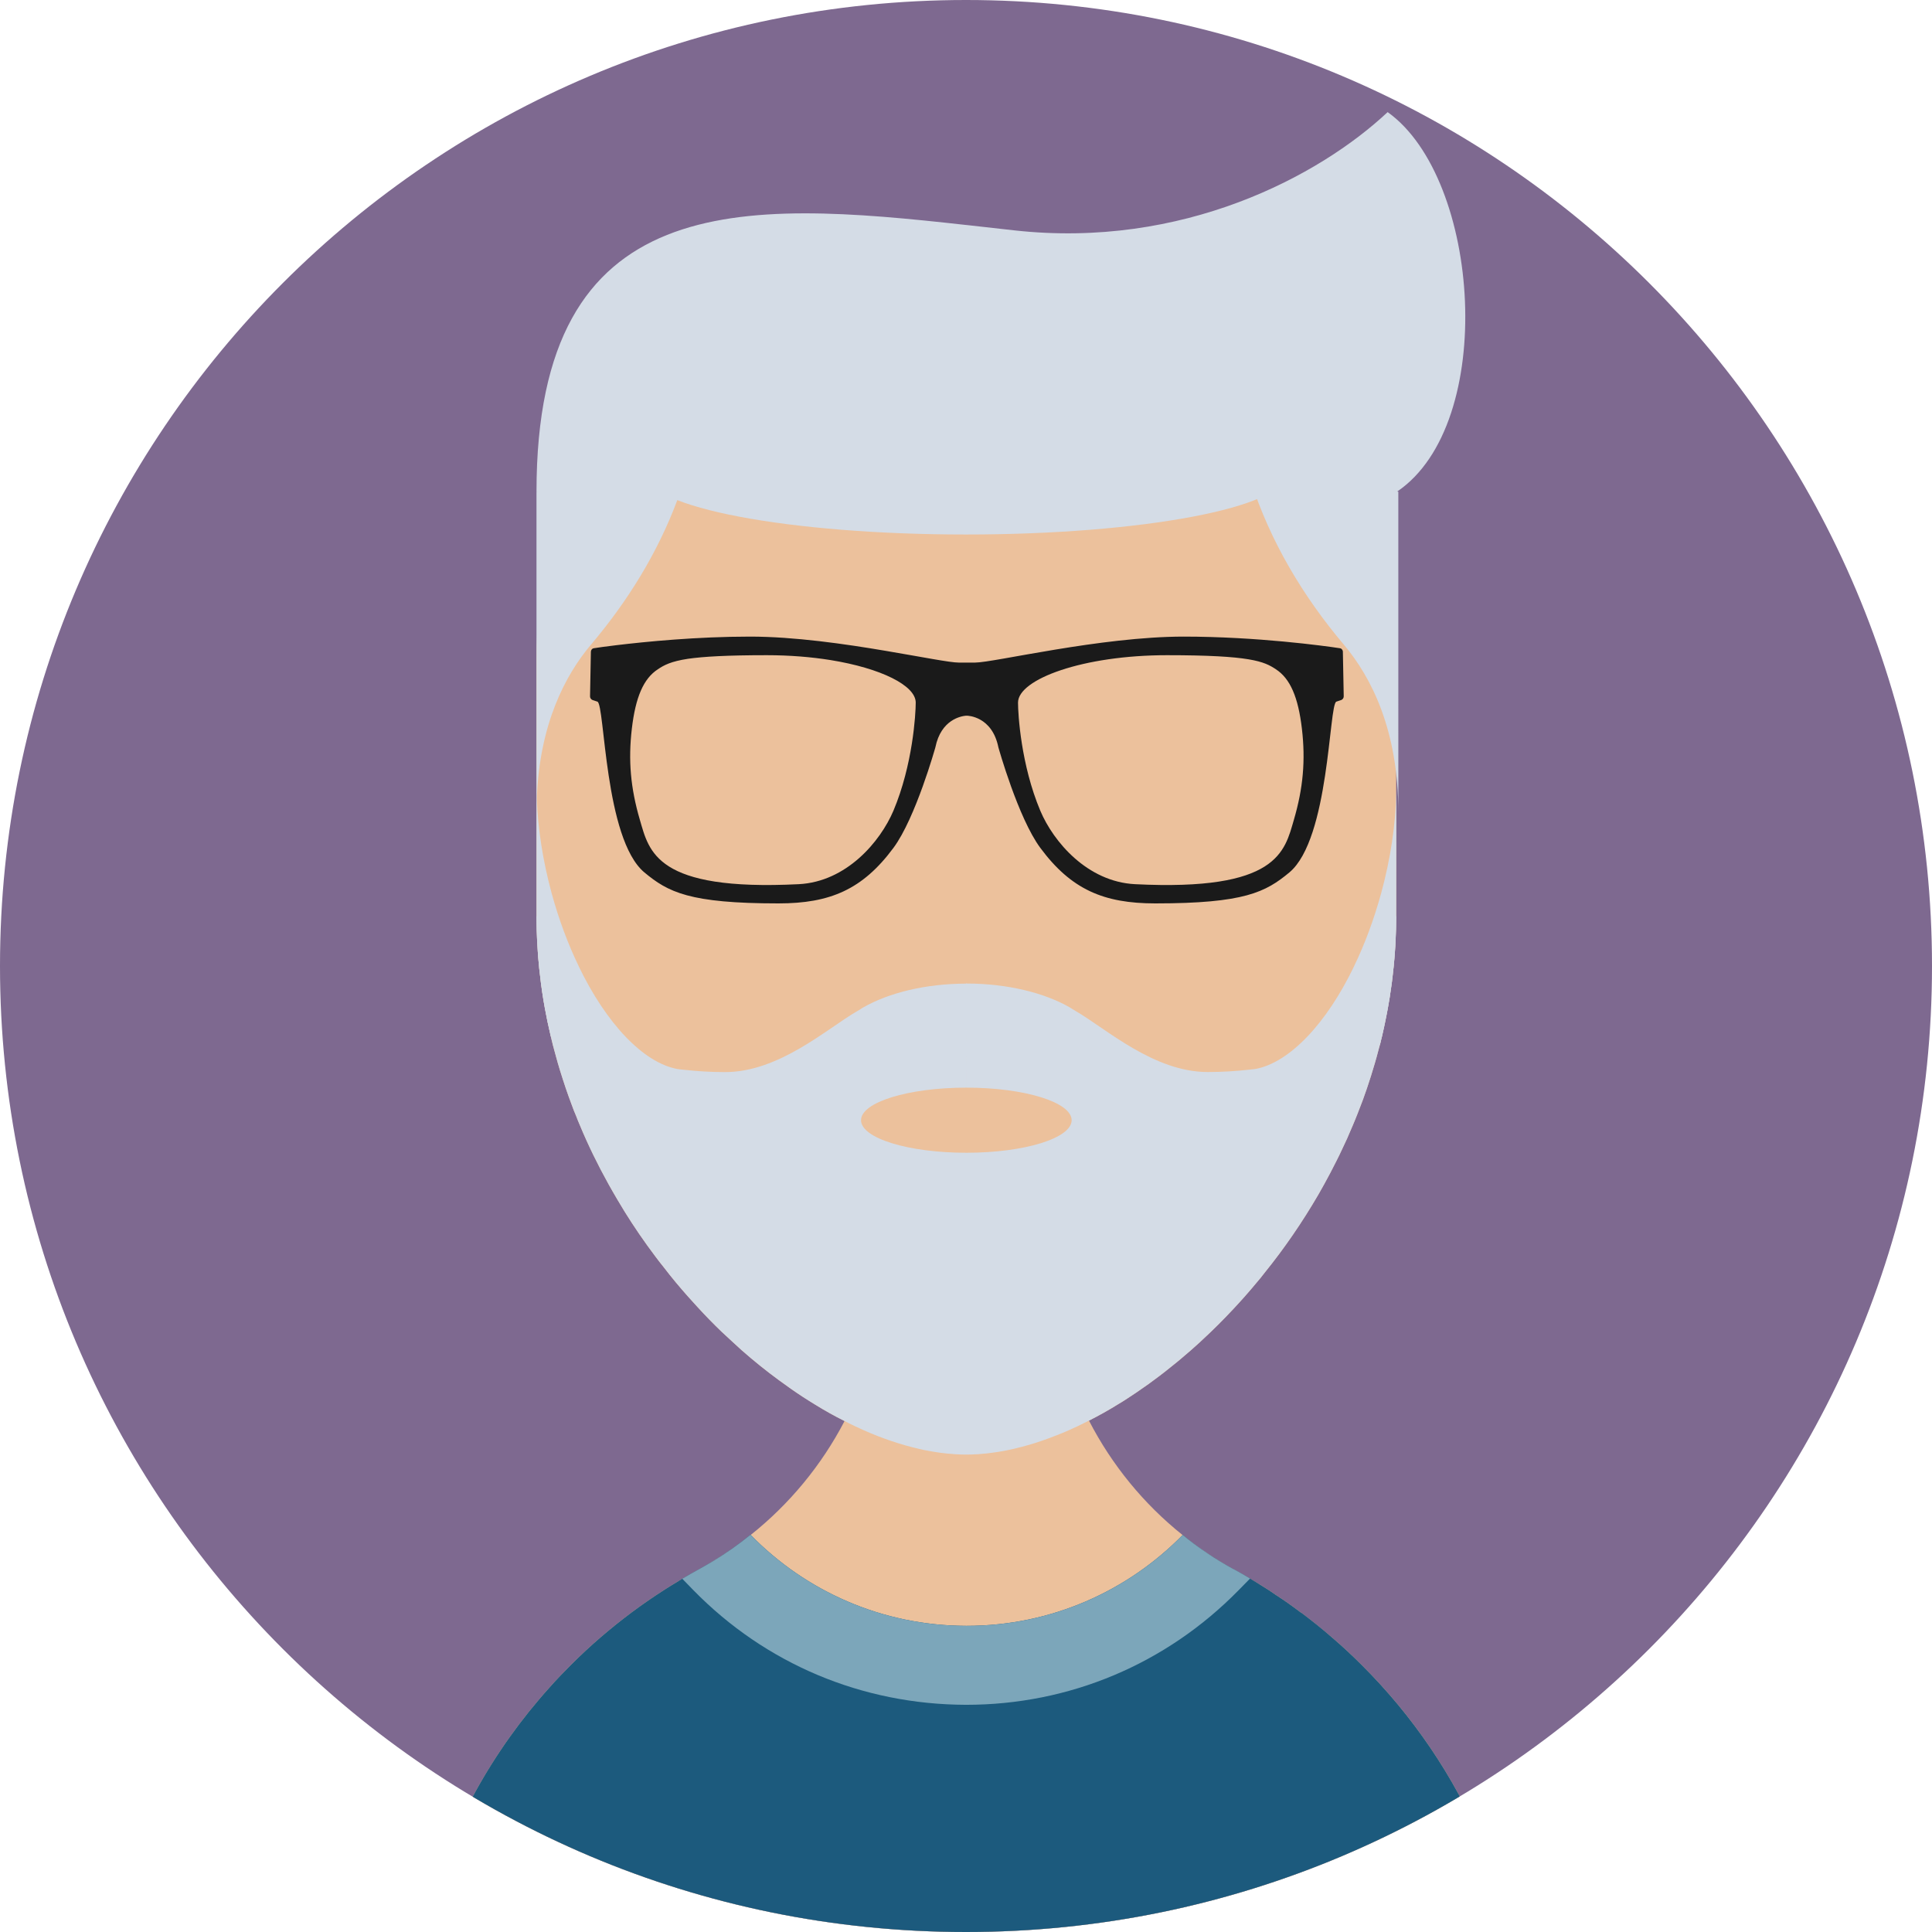
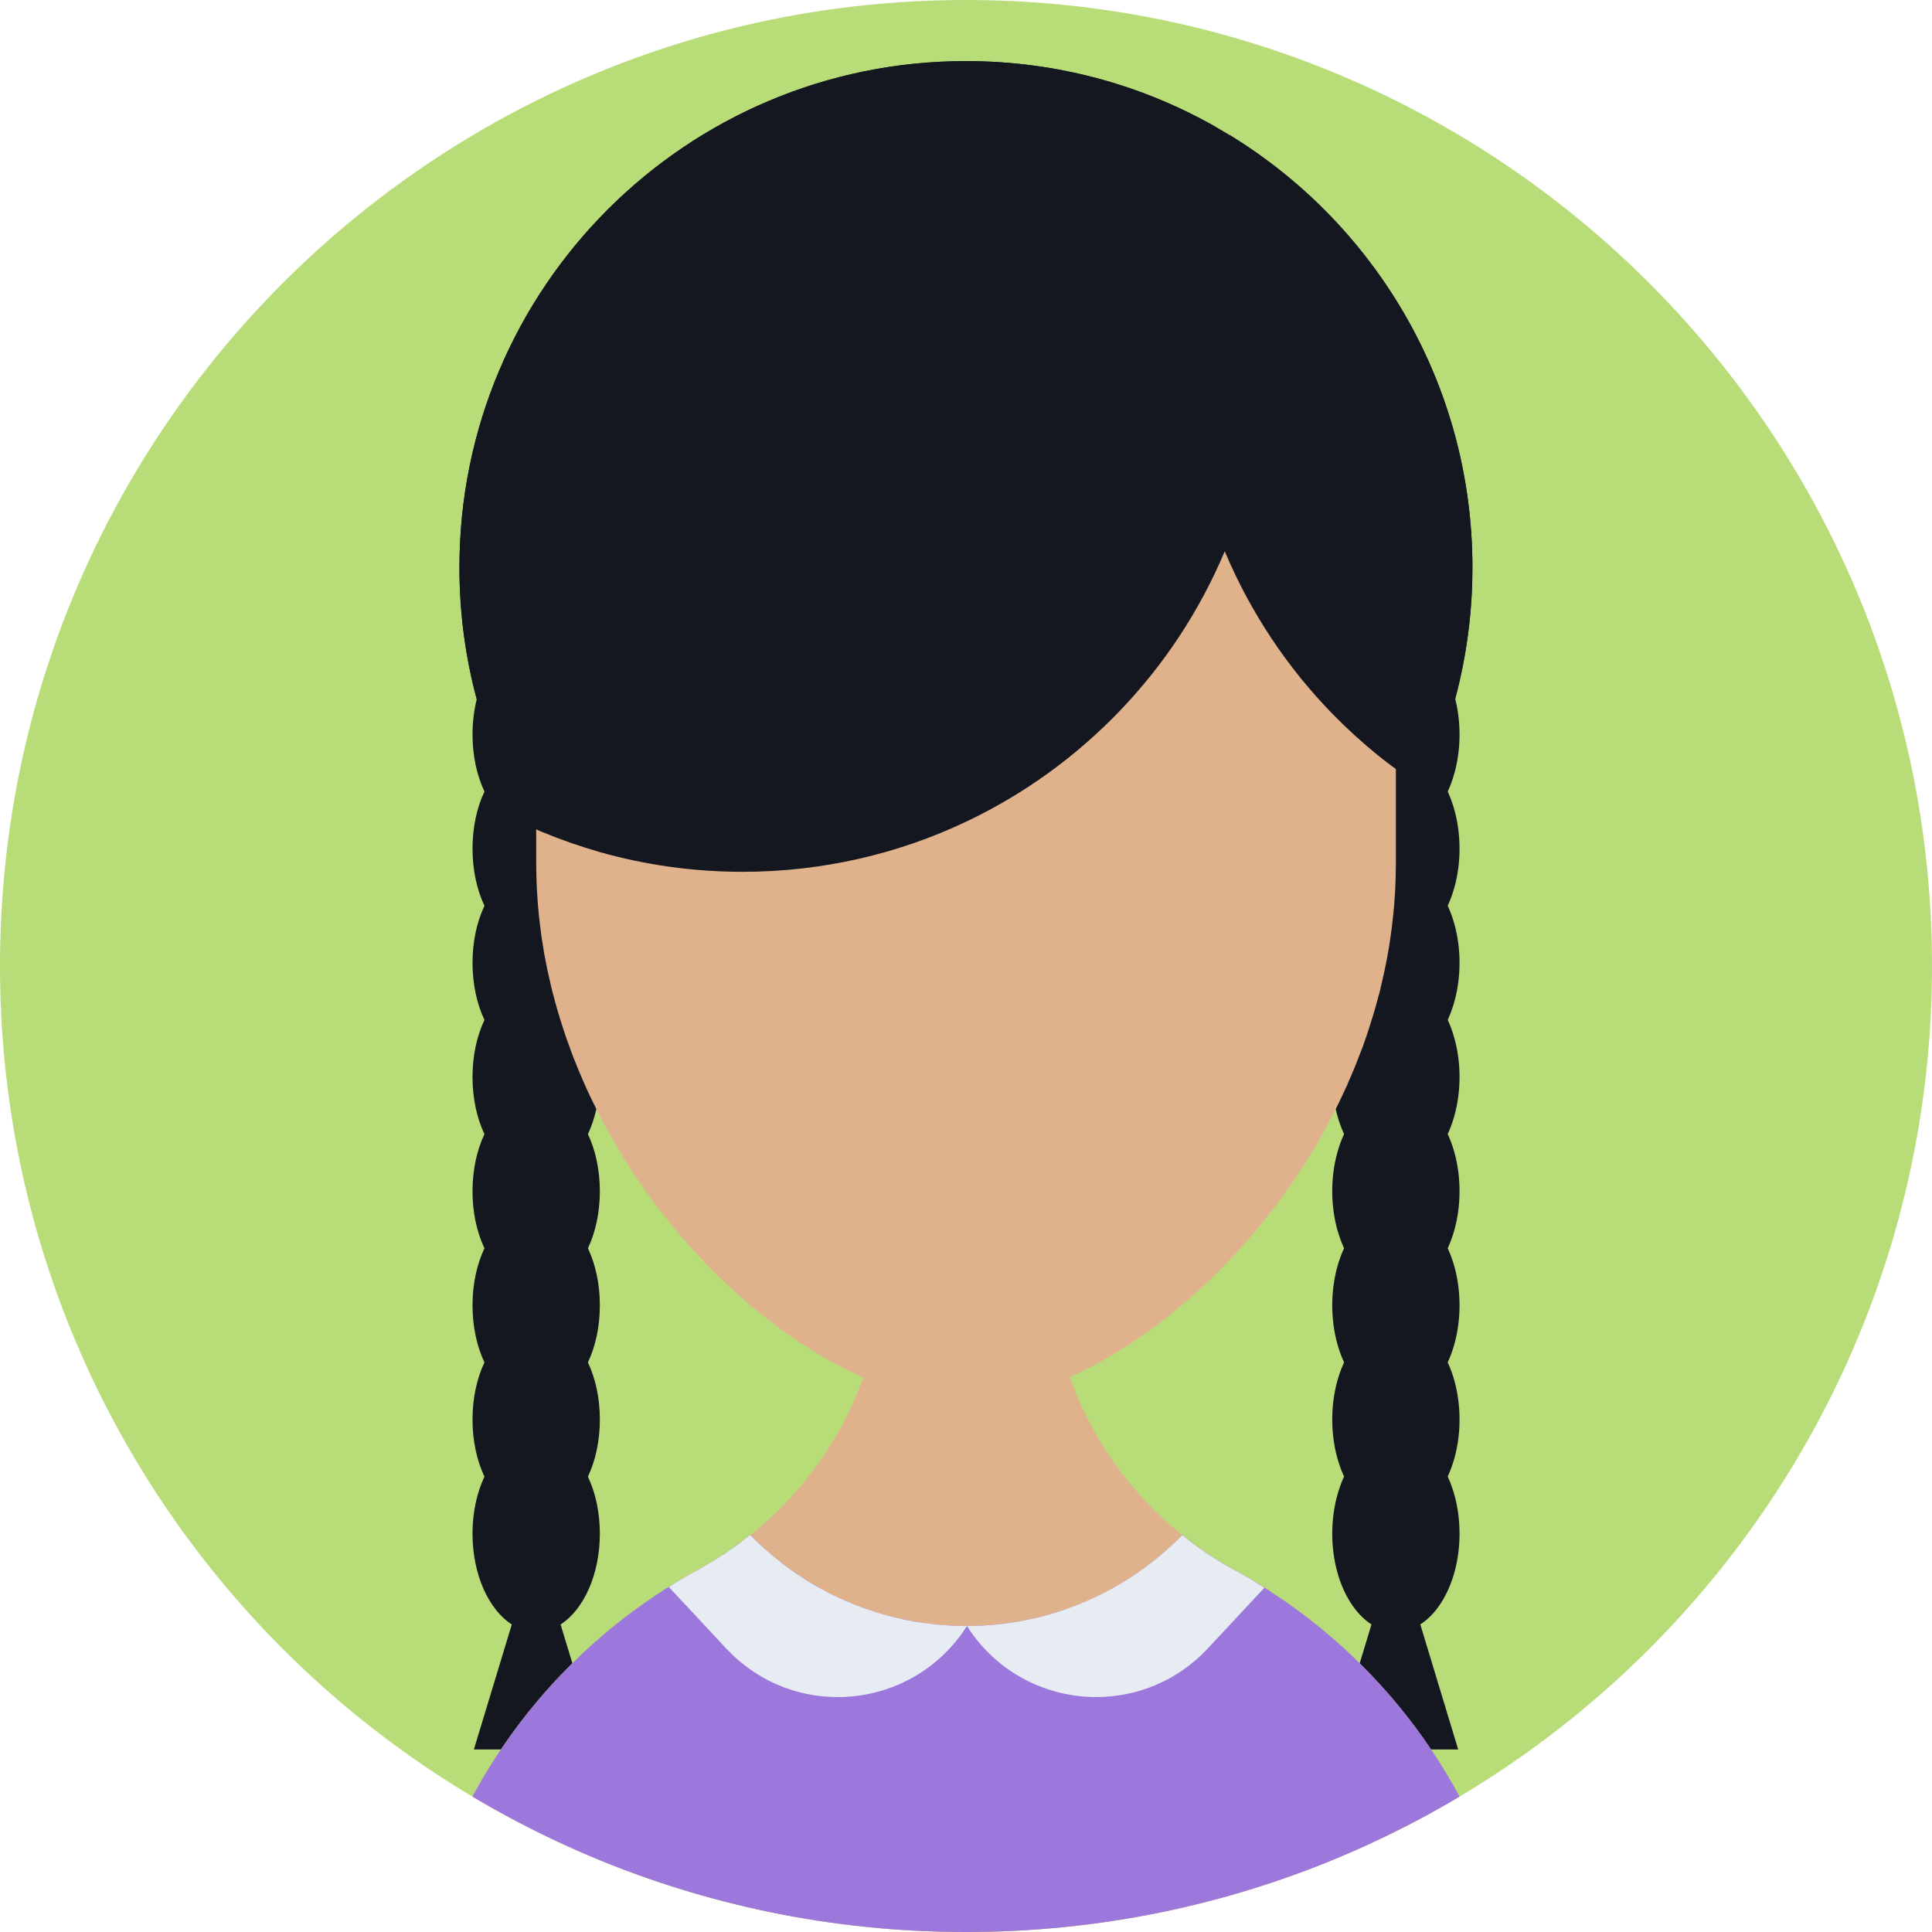
<svg xmlns="http://www.w3.org/2000/svg" xmlns:xlink="http://www.w3.org/1999/xlink" version="1.1" id="Capa_1" x="0px" y="0px" viewBox="0 0 188.148 188.148" style="enable-background:new 0 0 188.148 188.148;" xml:space="preserve">
  <g>
    <g>
      <defs>
        <circle id="SVGID_1_" cx="94.074" cy="94.074" r="94.074" />
      </defs>
-       <use xlink:href="#SVGID_1_" style="overflow:visible;fill:#7E6990;" />
+       <use xlink:href="#SVGID_1_" style="overflow:visible;fill:#B7DC78;" />
      <clipPath id="SVGID_2_">
        <use xlink:href="#SVGID_1_" style="overflow:visible;" />
      </clipPath>
      <g style="clip-path:url(#SVGID_2_);">
-         <path style="fill:#ECC19C;" d="M148.645,200.743v0.01H39.57v-0.01c0-6.159,1.018-12.091,2.91-17.612     c0.339-0.997,0.709-1.984,1.11-2.961v-0.01c0.391-0.977,0.822-1.933,1.275-2.878c1.799-3.794,4.041-7.341,6.642-10.59     c0.658-0.813,1.327-1.604,2.015-2.365c0.339-0.391,0.699-0.771,1.059-1.152c0.36-0.37,0.72-0.74,1.09-1.11     c1.84-1.841,3.814-3.527,5.891-5.079c1.039-0.771,2.087-1.491,3.177-2.19c0.391-0.247,0.781-0.494,1.182-0.73     c0.175-0.103,0.36-0.206,0.535-0.309c0.535-0.319,1.069-0.627,1.614-0.925c0.021-0.021,0.041-0.021,0.041-0.021     c0.442-0.237,0.874-0.494,1.306-0.761c1.285-0.771,2.519-1.625,3.691-2.57c3.773-3.002,6.899-6.786,9.14-11.094     c0.71-1.367,1.337-2.786,1.861-4.246c1.306-3.64,2.016-7.557,2.016-11.649l7.947,0.041h0.021l8.153,0.042     c0,4.04,0.689,7.917,1.963,11.515c0.514,1.471,1.131,2.889,1.84,4.257c2.231,4.328,5.347,8.132,9.12,11.145     c0.74,0.606,1.491,1.162,2.283,1.686c0.082,0.062,0.154,0.113,0.236,0.165c0.37,0.247,0.74,0.494,1.131,0.72     c0.422,0.257,0.854,0.514,1.285,0.75c0.072,0.021,0.134,0.051,0.185,0.092c0.483,0.268,0.967,0.545,1.439,0.833     c0.412,0.236,0.823,0.483,1.234,0.74c0.421,0.257,0.843,0.524,1.254,0.822c0.853,0.545,1.686,1.142,2.498,1.758     c0,0.01,0.01,0.01,0.01,0.01h0.011c1.038,0.771,2.046,1.594,3.033,2.436c0.987,0.843,1.933,1.728,2.848,2.643     C142.527,172.017,148.645,185.65,148.645,200.743z" />
-         <path style="fill:#1C5A7D;" d="M148.645,200.743H39.57c0-6.159,1.018-12.091,2.91-17.612c0.339-0.997,0.709-1.984,1.11-2.961     v-0.01c0.391-0.977,0.822-1.933,1.275-2.878c1.799-3.794,4.041-7.341,6.642-10.59c0.658-0.813,1.327-1.604,2.015-2.365     c0.339-0.391,0.699-0.771,1.059-1.152c0.36-0.37,0.72-0.74,1.09-1.11c1.84-1.841,3.814-3.527,5.891-5.079     c1.039-0.771,2.087-1.491,3.177-2.19c0.391-0.247,0.781-0.494,1.182-0.73c0.175-0.113,0.35-0.216,0.524-0.319     c0.535-0.319,1.08-0.627,1.625-0.925c0.021-0.021,0.041-0.01,0.041-0.01v-0.01c0.442-0.247,0.874-0.494,1.306-0.75     c1.285-0.782,2.519-1.645,3.67-2.591c0.01,0.01,0.01,0.01,0.021,0.02c5.326,5.449,12.739,8.832,20.964,8.852h0.082     c8.225,0,15.669-3.393,21.015-8.842l0.01-0.01c0.73,0.607,1.491,1.172,2.272,1.696c0.082,0.062,0.154,0.113,0.236,0.165     c0.37,0.247,0.75,0.483,1.131,0.72c0.422,0.257,0.854,0.504,1.285,0.74c0.072,0.021,0.123,0.062,0.185,0.092     c0.483,0.268,0.977,0.545,1.45,0.833c0.411,0.247,0.823,0.494,1.224,0.751c0.421,0.257,0.843,0.524,1.254,0.822     c0.853,0.545,1.686,1.142,2.498,1.758h0.021c1.038,0.781,2.056,1.594,3.033,2.447c0.987,0.843,1.933,1.728,2.848,2.643     C142.527,172.017,148.645,185.65,148.645,200.743z" />
        <g>
-           <path style="fill:#7CA6BA;" d="M121.738,153.727l-0.01,0.01l-1.121,1.141c-7.053,7.187-16.471,11.145-26.516,11.145      c-0.01,0-0.01,0-0.021,0c-10.137-0.031-19.524-3.989-26.546-11.165l-1.069-1.1l-0.01-0.01c0.535-0.319,1.08-0.627,1.625-0.925      c0.021-0.021,0.041-0.01,0.041-0.01v-0.01c0.442-0.247,0.874-0.494,1.306-0.75c1.285-0.782,2.519-1.645,3.67-2.591      c0.01,0.01,0.01,0.01,0.021,0.02c5.326,5.449,12.739,8.832,20.964,8.852h0.082c8.225,0,15.669-3.393,21.015-8.842l0.01-0.01      c0.73,0.607,1.491,1.172,2.272,1.696c0.082,0.062,0.154,0.113,0.236,0.165c0.37,0.247,0.75,0.483,1.131,0.72      c0.422,0.257,0.854,0.504,1.285,0.74c0.072,0.021,0.123,0.062,0.185,0.092C120.772,153.161,121.266,153.439,121.738,153.727z" />
+           <g>
+             <path style="fill:#141720;" d="M58.416,149.355c0,3.979-1.573,7.402-3.825,8.842c-0.73,0.474-1.532,0.73-2.375,0.73       c-0.843,0-1.645-0.257-2.375-0.73c-2.252-1.439-3.825-4.862-3.825-8.842c0-2.066,0.421-3.989,1.162-5.552       c1.11-2.437,2.951-4.02,5.038-4.02c2.087,0,3.927,1.583,5.038,4.02C57.995,145.365,58.416,147.288,58.416,149.355z" />
+             <path style="fill:#141720;" d="M58.416,138.24c0,2.077-0.421,4-1.162,5.563c-1.121,2.427-2.961,4-5.038,4       c-2.077,0-3.917-1.573-5.038-4c-0.74-1.563-1.162-3.485-1.162-5.563c0-2.076,0.421-3.999,1.162-5.562       c1.121-2.427,2.961-4.01,5.038-4.01c2.077,0,3.917,1.583,5.038,4.01C57.995,134.241,58.416,136.164,58.416,138.24z" />
+             <path style="fill:#141720;" d="M58.416,127.116c0,2.077-0.421,3.999-1.162,5.562c-1.121,2.426-2.961,4.01-5.038,4.01       c-2.077,0-3.917-1.584-5.038-4.01c-0.74-1.563-1.162-3.485-1.162-5.562c0-2.066,0.421-3.989,1.162-5.552       c1.11-2.437,2.951-4.021,5.038-4.021c2.087,0,3.927,1.584,5.038,4.021C57.995,123.127,58.416,125.05,58.416,127.116z" />
+             <path style="fill:#141720;" d="M58.416,116.002c0,2.077-0.421,3.999-1.162,5.563c-1.121,2.426-2.961,4.01-5.038,4.01       c-2.077,0-3.917-1.584-5.038-4.01c-0.74-1.563-1.162-3.485-1.162-5.563c0-2.066,0.421-3.989,1.162-5.552       c1.11-2.437,2.951-4.021,5.038-4.021c2.087,0,3.927,1.584,5.038,4.021C57.995,112.013,58.416,113.936,58.416,116.002z" />
+             <path style="fill:#141720;" d="M58.416,104.878c0,1.09-0.113,2.138-0.339,3.115c-0.195,0.884-0.473,1.717-0.823,2.457       c-1.121,2.426-2.961,3.999-5.038,3.999c-2.077,0-3.917-1.573-5.038-3.999c-0.74-1.563-1.162-3.485-1.162-5.572       c0-2.066,0.421-3.989,1.162-5.553c1.11-2.426,2.951-4.01,5.038-4.01c0.462,0,0.904,0.083,1.336,0.227       c1.532,0.514,2.837,1.892,3.701,3.783C57.995,100.889,58.416,102.812,58.416,104.878z" />
+             <path style="fill:#141720;" d="M58.416,93.764c0,2.076-0.421,3.999-1.162,5.562c-0.473,1.039-1.09,1.923-1.799,2.592       c-0.946,0.904-2.056,1.418-3.238,1.418c-2.077,0-3.917-1.583-5.038-4.01c-0.74-1.563-1.162-3.485-1.162-5.562       c0-2.066,0.421-3.989,1.162-5.552c1.11-2.438,2.951-4.021,5.038-4.021c2.087,0,3.927,1.583,5.038,4.021       C57.995,89.774,58.416,91.697,58.416,93.764z" />
+             <path style="fill:#141720;" d="M58.416,82.649c0,0.113,0,0.227-0.01,0.329c-0.041,1.953-0.452,3.753-1.151,5.233       c-0.997,2.158-2.56,3.649-4.37,3.947c-0.216,0.041-0.442,0.063-0.668,0.063c-2.077,0-3.917-1.584-5.038-4.01       c-0.74-1.563-1.162-3.485-1.162-5.563c0-2.077,0.421-4,1.162-5.563c0.421-0.915,0.946-1.717,1.553-2.354       c0.997-1.049,2.2-1.655,3.485-1.655c2.077,0,3.917,1.584,5.038,4.01C57.995,78.649,58.416,80.572,58.416,82.649z" />
+             <path style="fill:#141720;" d="M58.416,71.524c0,2.077-0.421,4-1.162,5.563c-0.997,2.17-2.581,3.671-4.4,3.958       c-0.01-0.01-0.01,0-0.01,0c-0.205,0.031-0.411,0.052-0.627,0.052c-2.077,0-3.917-1.583-5.038-4.01       c-0.74-1.563-1.162-3.485-1.162-5.563c0-1.202,0.144-2.364,0.411-3.423c0.894-3.589,3.146-6.139,5.789-6.139       C55.64,61.963,58.416,66.24,58.416,71.524z" />
+           </g>
+           <polygon style="fill:#141720;" points="58.283,170.37 46.15,170.37 49.842,158.196 52.217,150.352 54.591,158.196       55.743,161.98     " />
        </g>
        <g>
-           <path style="fill:#ECC19C;" d="M135.968,64.094V89.19c0,0.452-0.01,0.905-0.02,1.357c-0.01,0.349-0.021,0.699-0.041,1.048      c-0.01,0.35-0.031,0.689-0.062,1.038c-0.01,0.236-0.031,0.473-0.051,0.71c-0.01,0.144-0.02,0.277-0.041,0.421      c-0.02,0.257-0.041,0.524-0.082,0.781c-0.021,0.247-0.041,0.494-0.082,0.74c-0.021,0.237-0.051,0.483-0.093,0.73      c-0.092,0.74-0.216,1.48-0.35,2.21c-0.092,0.494-0.185,0.987-0.288,1.471c-0.01,0.021-0.01,0.041-0.02,0.062      c-0.01,0.072-0.021,0.144-0.041,0.216c-0.01,0.021-0.01,0.041-0.021,0.062c0,0.021,0,0.041-0.01,0.062      c-0.021,0.103-0.041,0.206-0.072,0.308c-0.02,0.123-0.051,0.247-0.082,0.37c-0.02,0.134-0.052,0.257-0.093,0.381      c-0.031,0.185-0.082,0.37-0.124,0.555c-0.031,0.103-0.051,0.216-0.092,0.319c-0.021,0.093-0.051,0.185-0.072,0.268      c-0.216,0.843-0.463,1.665-0.72,2.488c-0.123,0.391-0.247,0.771-0.38,1.162c-0.011,0.041-0.031,0.082-0.042,0.123      c-0.123,0.35-0.247,0.699-0.37,1.049c-0.041,0.103-0.082,0.205-0.123,0.319c-0.124,0.329-0.247,0.658-0.38,0.987      c-0.154,0.401-0.319,0.792-0.483,1.183c-0.144,0.35-0.298,0.699-0.453,1.048c-0.02,0.062-0.051,0.113-0.072,0.175      c-0.175,0.37-0.339,0.74-0.514,1.1c-0.175,0.38-0.36,0.761-0.555,1.142c-0.37,0.75-0.771,1.501-1.172,2.231l-0.555,0.987      c-1.584,2.725-3.342,5.285-5.254,7.649c-0.257,0.339-0.524,0.668-0.802,0.987c-0.381,0.463-0.771,0.915-1.162,1.357      c-0.35,0.391-0.699,0.781-1.059,1.162c-0.987,1.059-1.995,2.067-3.023,3.013c-0.206,0.206-0.421,0.391-0.638,0.586      c-0.35,0.319-0.699,0.627-1.059,0.925c-0.278,0.247-0.565,0.483-0.854,0.72c-0.74,0.606-1.48,1.192-2.231,1.737      c-0.309,0.237-0.627,0.463-0.946,0.679c-0.514,0.37-1.039,0.72-1.563,1.059c-0.288,0.195-0.586,0.38-0.884,0.555      c-0.956,0.596-1.933,1.141-2.889,1.624c-0.092,0.051-0.174,0.092-0.267,0.133c-0.257,0.134-0.514,0.257-0.771,0.381      c-0.257,0.123-0.524,0.247-0.802,0.37c-0.339,0.154-0.678,0.298-1.018,0.432c-0.134,0.061-0.268,0.113-0.401,0.154      c-0.401,0.164-0.813,0.319-1.213,0.452c-0.504,0.185-1.018,0.339-1.521,0.483c-0.35,0.103-0.709,0.195-1.059,0.277      c-0.021,0.011-0.041,0.021-0.072,0.021c-0.35,0.082-0.699,0.164-1.049,0.226c-0.093,0.021-0.185,0.041-0.278,0.051      c-0.288,0.051-0.576,0.103-0.864,0.134c-0.411,0.061-0.822,0.113-1.233,0.134c-0.144,0.021-0.278,0.031-0.421,0.031      c-0.329,0.02-0.658,0.031-0.977,0.031h-0.031c-0.319,0-0.637-0.01-0.956-0.031c-0.124,0-0.247-0.01-0.37-0.031      c-0.288-0.011-0.586-0.041-0.895-0.082c-0.062,0-0.134-0.01-0.195-0.021c-0.38-0.051-0.761-0.113-1.152-0.185      c-0.329-0.051-0.658-0.123-0.997-0.205c-1.758-0.401-3.567-1.008-5.398-1.82c-0.617-0.278-1.244-0.565-1.861-0.895      c-0.956-0.473-1.912-1.008-2.858-1.594c-0.792-0.483-1.584-0.997-2.365-1.542c-0.391-0.278-0.781-0.555-1.172-0.843      c-1.223-0.895-2.437-1.871-3.629-2.92c-0.329-0.298-0.658-0.596-0.987-0.905c-0.329-0.298-0.658-0.606-0.977-0.905      c-0.802-0.771-1.583-1.573-2.344-2.406c-0.298-0.319-0.596-0.647-0.895-0.987c-0.822-0.925-1.625-1.881-2.385-2.879      c-0.298-0.36-0.576-0.73-0.853-1.1c-1.038-1.377-2.025-2.817-2.951-4.308c-0.247-0.401-0.493-0.813-0.73-1.213      c-0.288-0.483-0.565-0.977-0.843-1.47c-1.028-1.851-1.974-3.773-2.797-5.758c-0.123-0.288-0.247-0.576-0.35-0.863      c-0.164-0.37-0.308-0.75-0.442-1.121c-0.206-0.545-0.401-1.09-0.586-1.635c-0.185-0.545-0.36-1.1-0.535-1.655      c-0.165-0.535-0.319-1.069-0.463-1.614c-0.164-0.576-0.318-1.162-0.452-1.758c-0.01-0.062-0.031-0.124-0.041-0.185      c-0.195-0.822-0.37-1.655-0.524-2.499c-0.206-1.11-0.37-2.241-0.494-3.382c-0.051-0.36-0.082-0.72-0.113-1.08      c-0.041-0.38-0.072-0.751-0.092-1.131c-0.051-0.689-0.082-1.388-0.103-2.087c-0.01-0.453-0.021-0.905-0.021-1.357V64.094      c0-5.747,1.162-11.227,3.259-16.214c0.051-0.144,0.113-0.277,0.175-0.411c0.813-1.881,1.758-3.691,2.838-5.418      c0.165-0.277,0.339-0.545,0.514-0.812c7.464-11.433,20.368-18.99,35.039-19h0.041c3.188,0,6.292,0.36,9.274,1.028      c2.725,0.617,5.346,1.501,7.834,2.622c3.393,1.521,6.549,3.475,9.387,5.809c2.385,1.953,4.555,4.153,6.446,6.58      c0.74,0.946,1.439,1.922,2.098,2.93c0.185,0.277,0.37,0.555,0.535,0.843c1.069,1.717,2.025,3.517,2.837,5.398l0.185,0.432      c2.056,4.884,3.208,10.23,3.249,15.844C135.968,63.847,135.968,63.97,135.968,64.094z" />
-           <path style="fill:#D4DCE6;" d="M135.968,89.19c0,0.452-0.01,0.905-0.02,1.357c-0.01,0.349-0.021,0.699-0.041,1.048      c-0.01,0.35-0.031,0.689-0.062,1.038c-0.01,0.236-0.031,0.473-0.051,0.71c-0.01,0.144-0.02,0.277-0.041,0.421      c-0.02,0.257-0.041,0.524-0.082,0.781c-0.021,0.247-0.051,0.494-0.082,0.74c-0.021,0.237-0.051,0.483-0.093,0.73      c-0.092,0.74-0.216,1.48-0.35,2.21c-0.082,0.432-0.164,0.854-0.257,1.275c-0.01,0.093-0.031,0.175-0.051,0.257      c-0.01,0.072-0.021,0.144-0.041,0.216c-0.01,0.021-0.01,0.041-0.021,0.062c0,0.021,0,0.041-0.01,0.062c0,0.01,0,0.021,0,0.021      c-0.021,0.113-0.051,0.226-0.072,0.329c-0.02,0.113-0.051,0.226-0.082,0.329c-0.02,0.134-0.052,0.257-0.093,0.381      c-0.041,0.205-0.093,0.401-0.154,0.596c-0.01,0.092-0.031,0.185-0.061,0.277c-0.021,0.093-0.051,0.185-0.072,0.268      c-0.216,0.843-0.463,1.665-0.72,2.488c-0.123,0.391-0.247,0.771-0.38,1.162c-0.011,0.041-0.031,0.082-0.042,0.123      c-0.123,0.35-0.247,0.699-0.37,1.049c-0.041,0.103-0.082,0.205-0.123,0.319c-0.124,0.329-0.247,0.658-0.38,0.987      c-0.154,0.401-0.319,0.792-0.483,1.183c-0.144,0.35-0.298,0.699-0.453,1.048c-0.02,0.062-0.051,0.113-0.072,0.175      c-0.175,0.37-0.339,0.74-0.514,1.1c-0.175,0.38-0.36,0.761-0.555,1.142c-0.37,0.75-0.771,1.501-1.172,2.231l-0.555,0.987      c-1.584,2.725-3.342,5.285-5.254,7.649c-0.257,0.339-0.524,0.668-0.802,0.987c-0.381,0.463-0.771,0.915-1.162,1.357      c-0.35,0.391-0.699,0.781-1.059,1.162c-0.987,1.059-1.995,2.067-3.023,3.013c-0.206,0.206-0.421,0.391-0.638,0.586      c-0.35,0.319-0.699,0.627-1.059,0.925c-0.278,0.247-0.565,0.483-0.854,0.72c-0.74,0.606-1.48,1.192-2.231,1.737      c-0.309,0.237-0.627,0.463-0.946,0.679c-0.514,0.37-1.039,0.72-1.563,1.059c-0.288,0.195-0.586,0.38-0.884,0.555      c-0.956,0.596-1.933,1.141-2.889,1.624c-0.092,0.051-0.174,0.092-0.267,0.133c-0.257,0.134-0.514,0.257-0.771,0.381      c-0.257,0.123-0.524,0.247-0.802,0.37c-0.339,0.154-0.678,0.298-1.018,0.432c-0.134,0.061-0.268,0.113-0.401,0.154      c-0.401,0.164-0.813,0.319-1.213,0.452c-0.504,0.185-1.018,0.339-1.521,0.483c-0.35,0.103-0.709,0.195-1.059,0.277      c-0.021,0.011-0.041,0.021-0.072,0.021c-0.35,0.082-0.699,0.164-1.049,0.226c-0.093,0.021-0.185,0.041-0.278,0.051      c-0.288,0.051-0.576,0.103-0.864,0.134c-0.411,0.061-0.822,0.113-1.233,0.134c-0.144,0.021-0.278,0.031-0.421,0.031      c-0.329,0.02-0.658,0.031-0.977,0.031h-0.031c-0.319,0-0.637-0.01-0.956-0.031c-0.124,0-0.247-0.01-0.37-0.031      c-0.288-0.011-0.586-0.041-0.895-0.082c-0.062,0-0.134-0.01-0.195-0.021c-0.38-0.051-0.761-0.113-1.152-0.185      c-0.329-0.051-0.658-0.123-0.997-0.205c-1.758-0.401-3.567-1.008-5.398-1.82c-0.617-0.278-1.244-0.565-1.861-0.895      c-0.956-0.473-1.912-1.008-2.858-1.594c-0.792-0.473-1.573-0.987-2.365-1.542c-0.391-0.278-0.781-0.555-1.172-0.843      c-1.223-0.895-2.437-1.871-3.629-2.92c-0.329-0.298-0.658-0.596-0.987-0.905c-0.329-0.298-0.658-0.606-0.977-0.905      c-0.802-0.771-1.583-1.573-2.344-2.406c-0.298-0.319-0.596-0.647-0.895-0.987c-0.822-0.925-1.625-1.881-2.385-2.879      c-0.298-0.36-0.576-0.73-0.853-1.1c-1.038-1.377-2.025-2.817-2.951-4.308c-0.247-0.401-0.493-0.813-0.73-1.213      c-0.288-0.483-0.565-0.977-0.843-1.47c-1.028-1.851-1.974-3.773-2.797-5.758c-0.123-0.288-0.247-0.576-0.35-0.863      c-0.164-0.37-0.308-0.75-0.442-1.121c-0.206-0.545-0.401-1.09-0.586-1.635c-0.185-0.545-0.36-1.1-0.535-1.655      c-0.165-0.535-0.319-1.069-0.463-1.614c-0.164-0.576-0.318-1.162-0.452-1.758c-0.01-0.062-0.031-0.124-0.041-0.185      c-0.195-0.822-0.37-1.655-0.524-2.499c-0.206-1.11-0.37-2.241-0.494-3.382c-0.051-0.36-0.082-0.72-0.113-1.08      c-0.041-0.38-0.072-0.751-0.092-1.131c-0.051-0.689-0.082-1.388-0.103-2.087c-0.01-0.453-0.021-0.905-0.021-1.357l6.683,13.14      l11.484,5.007l13.582,1.224h0.01l10.065,0.915h0.062l9.418,0.854c0.01,0,0.01,0,0.01,0l21.005,1.892L135.968,89.19z" />
          <g>
-             <path style="fill:#D4DCE6;" d="M94.153,95.791l-0.01,10.127v0.011l-0.01,3.547v2.786l-0.01,9.253v0.01l-0.01-0.01h-0.01       l-0.01-0.01l-0.021-0.01l-40.437-20.583c-0.01-0.062-0.031-0.124-0.041-0.185c-0.195-0.822-0.37-1.655-0.524-2.499       c-0.206-1.11-0.37-2.241-0.494-3.382c-0.051-0.36-0.082-0.72-0.113-1.08c-0.041-0.38-0.072-0.751-0.092-1.131       c-0.051-0.689-0.082-1.388-0.103-2.087c-0.01-0.453-0.021-0.905-0.021-1.357V76.904c0,0.175,0.01,0.35,0.01,0.524       c0,0.123,0.01,0.247,0.021,0.37c0.102,2.868,0.576,6.004,1.449,9.212c0.709,2.57,1.594,4.945,2.622,7.064v0.01       c2.694,5.603,6.302,9.407,9.624,10.024c0.205,0.031,0.421,0.051,0.627,0.072c1.285,0.144,2.632,0.226,4.02,0.226       c5.243,0,9.901-4.215,12.831-5.922c0.021-0.01,0.041-0.021,0.062-0.031c0.154-0.093,0.309-0.185,0.442-0.278       c0.041-0.031,0.082-0.051,0.123-0.072c2.468-1.409,6.025-2.303,9.994-2.313H94.153z" />
-             <path style="fill:#D4DCE6;" d="M135.981,76.899l-0.01,12.286c0,3.084-0.288,6.107-0.822,9.037       c-0.216,1.172-0.463,2.334-0.75,3.485l-9.49,13.705l-30.783,6.097h-0.01l-0.01,0.01v-0.01l-0.031-25.728h0.082       c3.968,0.01,7.536,0.905,10.003,2.313c0.041,0.021,0.072,0.041,0.113,0.072c0.144,0.092,0.298,0.185,0.452,0.277       c0.01,0.011,0.031,0.021,0.052,0.031c2.94,1.707,7.587,5.925,12.831,5.925c1.388,0,2.735-0.082,4.02-0.226       c0.216-0.021,0.421-0.041,0.637-0.072c3.31-0.617,6.93-4.421,9.613-10.024v-0.01c1.028-2.118,1.912-4.493,2.622-7.063       c0.925-3.393,1.409-6.704,1.47-9.716C135.981,77.156,135.981,77.033,135.981,76.899z" />
+             <ellipse style="fill:#141720;" cx="135.939" cy="149.354" rx="6.198" ry="9.57" />
+             <ellipse style="fill:#141720;" cx="135.939" cy="138.235" rx="6.198" ry="9.57" />
+             <ellipse style="fill:#141720;" cx="135.939" cy="127.118" rx="6.198" ry="9.569" />
+             <ellipse style="fill:#141720;" cx="135.939" cy="116" rx="6.198" ry="9.57" />
+             <ellipse style="fill:#141720;" cx="135.939" cy="104.882" rx="6.198" ry="9.57" />
+             <ellipse style="fill:#141720;" cx="135.939" cy="93.765" rx="6.198" ry="9.569" />
+             <ellipse style="fill:#141720;" cx="135.939" cy="82.646" rx="6.198" ry="9.57" />
+             <ellipse style="fill:#141720;" cx="135.939" cy="71.528" rx="6.198" ry="9.57" />
          </g>
-           <ellipse style="fill:#ECC19C;" cx="94.107" cy="109.091" rx="10.255" ry="3.17" />
-           <path style="fill:#1A1A1A;" d="M130.776,63.477c0-0.175-0.124-0.329-0.298-0.35c-1.47-0.226-8.091-1.131-15.206-1.131      c-8.071,0-18.486,2.529-20.306,2.529h-1.614c-0.843,0-3.557-0.545-7.032-1.131c-3.989-0.679-8.976-1.398-13.273-1.398      c-5.212,0-10.147,0.494-12.996,0.833c-1.049,0.123-1.81,0.236-2.21,0.298c-0.175,0.021-0.298,0.175-0.298,0.35l-0.082,4.338      c0,0.154,0.092,0.288,0.226,0.35l0.494,0.165c0.73,0.278,0.668,13.355,4.565,16.625c2.313,1.923,4.38,3.023,13.067,3.023      c5.028,0,8.194-1.357,11.196-5.408c2.159-2.91,4.082-9.788,4.082-9.788c0.555-2.735,2.539-3.043,2.981-3.084      c0.01,0,0.01,0,0.021,0h0.031c0.021,0,0.031,0,0.031,0c0.072,0,2.458,0.041,3.074,3.084c0,0,1.923,6.878,4.082,9.788      c3.002,4.051,6.168,5.408,11.196,5.408c8.688,0,10.754-1.1,13.067-3.023c3.896-3.27,3.835-16.347,4.565-16.625l0.494-0.165      c0.134-0.062,0.226-0.195,0.226-0.35L130.776,63.477z M87.008,78.95c-1.285,3.023-4.575,6.919-9.222,7.156      c-13.931,0.699-14.568-3.187-15.474-6.271c-0.905-3.085-1.141-5.789-0.781-8.863c0.36-3.084,1.141-4.894,2.54-5.798      c0.596-0.401,1.254-0.761,2.93-1.018c1.501-0.216,3.814-0.35,7.67-0.35c2.241,0,4.329,0.175,6.2,0.473      c4.955,0.802,8.307,2.488,8.307,4.143C89.177,69.563,88.89,74.478,87.008,78.95z M126.005,79.835      c-0.905,3.084-1.542,6.971-15.474,6.271c-4.647-0.236-7.947-4.133-9.222-7.156c-1.882-4.472-2.169-9.387-2.169-10.528      c0-2.282,6.343-4.616,14.507-4.616c8.153,0,9.459,0.607,10.6,1.368c1.398,0.905,2.18,2.714,2.54,5.798      C127.146,74.046,126.91,76.75,126.005,79.835z" />
-           <g>
-             <path style="fill:#D4DCE6;" d="M136.061,47.87c-0.011,0-0.011,0.01-0.021,0.01H52.247c0-29.6,19.946-28.407,41.825-25.971       c0.01,0,0.01,0,0.021,0c1.553,0.175,3.115,0.35,4.678,0.524c16.368,1.82,29.692-5.254,36.365-11.515       C144.213,17.386,145.828,41.259,136.061,47.87z" />
-             <path style="fill:#D4DCE6;" d="M66.846,46.132l-0.226,0.709c-0.113,0.349-0.226,0.699-0.35,1.038       c-0.103,0.278-0.195,0.555-0.309,0.823c-1.922,5.141-4.832,9.85-8.4,14.065c-2.508,2.971-5.027,7.742-5.284,15.031       c-0.021,0.421-0.031,0.843-0.031,1.285v-14.99c0-8.492,0-16.214,0-16.214l3.434-0.411l3.352-0.401l3.948-0.473L66.846,46.132z" />
-             <path style="fill:#D4DCE6;" d="M136.176,47.883l-14.595-1.742l0.227,0.705c1.889,5.875,5.074,11.208,9.055,15.924       c2.657,3.148,5.314,8.302,5.314,16.323C136.176,68.105,136.176,47.883,136.176,47.883z" />
-             <ellipse style="fill:#D4DCE6;" cx="94.07" cy="46.141" rx="31.19" ry="5.912" />
-           </g>
+           <polygon style="fill:#141720;" points="135.939,150.347 129.874,170.371 135.802,170.371 136.077,170.371 142.005,170.371           " />
        </g>
+         <path style="fill:#DFB28B;" d="M148.614,200.751v0.011H39.54v-0.011c0-6.158,1.018-12.091,2.91-17.611     c0.339-0.998,0.709-1.984,1.11-2.962v-0.01c0.391-0.977,0.823-1.933,1.275-2.879c1.141-2.405,2.468-4.719,3.948-6.919     c0.843-1.255,1.748-2.488,2.694-3.671c0.658-0.813,1.326-1.604,2.015-2.364c0.339-0.391,0.699-0.771,1.059-1.152     c0.36-0.37,0.72-0.74,1.09-1.109c0.031-0.031,0.072-0.072,0.103-0.093c1.81-1.81,3.752-3.465,5.788-4.986     c1.039-0.771,2.087-1.491,3.177-2.191c0.134-0.093,0.277-0.175,0.421-0.257c0.946-0.606,1.913-1.172,2.899-1.707     c0.01-0.01,0.021-0.01,0.031-0.01c0.01,0,0.01,0,0.01,0l0.01-0.011c0.36-0.185,0.71-0.391,1.059-0.617     c0.082-0.041,0.154-0.082,0.237-0.133c0.288-0.175,0.576-0.36,0.863-0.545c0.093-0.063,0.185-0.124,0.277-0.175     c0.247-0.165,0.494-0.329,0.741-0.515c0.308-0.205,0.617-0.432,0.915-0.657c0-0.011,0-0.011,0.01,0     c0.298-0.217,0.596-0.442,0.884-0.679l0.01-0.011c1.717-1.367,3.311-2.899,4.74-4.575c1.286-1.501,2.447-3.115,3.455-4.832     c1.121-1.871,2.067-3.855,2.807-5.933c0.37-1.049,0.699-2.118,0.966-3.218c0.206-0.771,0.37-1.553,0.514-2.345     c0.35-1.974,0.535-4.009,0.535-6.086l7.947,0.041h0.041l1.387,0.011l6.745,0.03c0,2.036,0.175,4.03,0.514,5.974     c0.134,0.802,0.309,1.594,0.515,2.375c0.257,1.079,0.575,2.139,0.936,3.166c0.74,2.098,1.676,4.103,2.796,5.984     c0.915,1.563,1.954,3.033,3.105,4.421c1.501,1.841,3.197,3.506,5.059,4.997c0.268,0.225,0.534,0.441,0.812,0.637     c0.083,0.072,0.176,0.134,0.268,0.195c0.007,0.005,0.015,0.013,0.022,0.018c0.15,0.112,0.301,0.232,0.451,0.331     c0.246,0.165,0.482,0.34,0.729,0.504c0.082,0.061,0.154,0.113,0.236,0.165c0.186,0.123,0.37,0.246,0.556,0.37     c0.195,0.123,0.38,0.236,0.575,0.35c0.216,0.123,0.422,0.257,0.638,0.38c0.205,0.134,0.422,0.257,0.638,0.37     c0.071,0.021,0.123,0.062,0.184,0.093l0.34,0.185c0.071,0.042,0.144,0.083,0.205,0.124c0.277,0.154,0.545,0.309,0.813,0.463     c0.442,0.257,0.894,0.524,1.326,0.802c0.422,0.257,0.843,0.524,1.254,0.822c0.854,0.545,1.687,1.142,2.499,1.758     c0,0.011,0.01,0.011,0.01,0.011h0.011c1.038,0.77,2.046,1.594,3.033,2.436c0.925,0.792,1.81,1.614,2.673,2.478     c0.062,0.052,0.113,0.104,0.175,0.165c2.519,2.508,4.791,5.253,6.775,8.215C145.211,179.047,148.614,189.493,148.614,200.751z" />
+         <path style="fill:#9D78DC;" d="M148.614,200.751H39.54c0-6.158,1.018-12.091,2.91-17.611c0.339-0.998,0.709-1.984,1.11-2.962     v-0.01c0.391-0.977,0.823-1.933,1.275-2.879c1.141-2.405,2.468-4.719,3.948-6.919c0.843-1.255,1.748-2.488,2.694-3.671     c0.658-0.813,1.326-1.604,2.015-2.364c0.339-0.391,0.699-0.771,1.059-1.152c0.36-0.37,0.72-0.74,1.09-1.109     c0.031-0.031,0.072-0.072,0.103-0.093c1.81-1.81,3.752-3.465,5.788-4.986c1.039-0.771,2.087-1.491,3.177-2.191     c0.134-0.093,0.277-0.175,0.421-0.257c0.946-0.606,1.913-1.172,2.899-1.707c0-0.01,0.01-0.01,0.01-0.01     c0.01-0.011,0.01-0.011,0.021,0c0.01,0,0.01,0,0.01,0v-0.011h0.01c0.36-0.205,0.71-0.411,1.059-0.617     c0.082-0.041,0.154-0.082,0.237-0.133c0.288-0.175,0.576-0.36,0.863-0.545c0.277-0.186,0.555-0.381,0.833-0.565     c0.113-0.083,0.227-0.165,0.34-0.247c0.257-0.175,0.514-0.36,0.761-0.545c0.021-0.021,0.051-0.041,0.072-0.052     c0.267-0.205,0.535-0.421,0.802-0.638l0.011-0.01c0.01,0.01,0.01,0.01,0.02,0.02c0.587,0.597,1.183,1.172,1.82,1.717     c0.309,0.268,0.627,0.524,0.946,0.781c0.01,0.02,0.01,0.02,0.021,0.011c0.298,0.236,0.586,0.463,0.884,0.688     c0.072,0.052,0.133,0.104,0.206,0.145c0.308,0.216,0.617,0.432,0.925,0.637c0.699,0.463,1.419,0.895,2.148,1.296     c0.371,0.206,0.741,0.401,1.121,0.586c0.38,0.195,0.771,0.37,1.172,0.535c0.051,0.041,0.103,0.061,0.154,0.071     c0.884,0.381,1.789,0.72,2.714,1.019c0.35,0.112,0.699,0.216,1.059,0.308c0.318,0.083,0.637,0.165,0.956,0.247     c0.072,0.031,0.144,0.041,0.226,0.052c1.038,0.236,2.107,0.421,3.198,0.555c0.37,0.041,0.74,0.083,1.121,0.113     c0.761,0.062,1.521,0.093,2.293,0.093h0.082c0.226,0,0.452,0,0.678-0.011c0.113,0.011,0.227,0.011,0.34-0.01     c0.112,0,0.216-0.011,0.328-0.02c0.483-0.021,0.957-0.052,1.43-0.093c0.411-0.041,0.822-0.093,1.224-0.145     c0.113,0,0.216-0.01,0.318-0.041c0.318-0.041,0.627-0.102,0.936-0.153c0.124-0.011,0.247-0.031,0.37-0.072     c0.227-0.041,0.452-0.093,0.668-0.134c0.227-0.041,0.442-0.093,0.658-0.154c0.453-0.113,0.905-0.227,1.347-0.36     c0.442-0.133,0.885-0.267,1.316-0.421c0.463-0.144,0.904-0.318,1.347-0.504c0.216-0.082,0.432-0.164,0.638-0.257     c1.059-0.452,2.077-0.967,3.064-1.553c0.35-0.195,0.689-0.401,1.028-0.606c0.226-0.145,0.442-0.288,0.658-0.442     c0.185-0.123,0.37-0.246,0.545-0.37c0.37-0.257,0.73-0.524,1.09-0.802c0.359-0.277,0.709-0.565,1.049-0.854     c0.688-0.575,1.347-1.192,1.974-1.83l0.021-0.021c0.35,0.288,0.71,0.565,1.069,0.843c0.007,0.005,0.015,0.013,0.022,0.018     c0.044,0.033,0.088,0.064,0.132,0.097c0.02,0.013,0.04,0.022,0.062,0.039c0.319,0.236,0.647,0.474,0.987,0.699     c0.082,0.061,0.154,0.113,0.236,0.165c0.37,0.246,0.751,0.483,1.131,0.72c0.422,0.257,0.854,0.504,1.285,0.74     c0.072,0.02,0.124,0.061,0.186,0.092c0.112,0.063,0.226,0.134,0.329,0.195c0.071,0.042,0.144,0.083,0.205,0.124     c0.277,0.154,0.545,0.309,0.813,0.463c0.442,0.257,0.894,0.524,1.326,0.802c0.422,0.257,0.843,0.524,1.254,0.822     c0.854,0.545,1.687,1.142,2.499,1.758h0.021c1.038,0.781,2.057,1.594,3.033,2.447c0.925,0.792,1.81,1.614,2.673,2.478     c0.062,0.052,0.113,0.104,0.175,0.165c2.519,2.508,4.791,5.253,6.775,8.215C145.211,179.047,148.614,189.493,148.614,200.751z" />
+         <g>
+           <path style="fill:#E7ECF2;" d="M94.165,158.351l-0.031,0.052l-0.01,0.02c-0.021,0.021-0.031,0.052-0.051,0.072      c-2.899,4.451-7.681,6.775-12.492,6.775c-3.938,0-7.896-1.553-10.867-4.74l-5.583-5.983c0.946-0.606,1.913-1.172,2.899-1.707      c0.01-0.01,0.021-0.01,0.031-0.01c0.01,0,0.01,0,0.01,0v-0.011h0.01c0.36-0.205,0.71-0.411,1.059-0.617      c0.082-0.041,0.154-0.082,0.237-0.133c0.288-0.175,0.576-0.36,0.863-0.545c0.093-0.063,0.185-0.124,0.277-0.175      c0.186-0.134,0.371-0.258,0.555-0.391c0.062-0.042,0.124-0.083,0.186-0.124c0.308-0.216,0.617-0.432,0.915-0.657      c0-0.011,0-0.011,0.01,0c0.021-0.031,0.041-0.042,0.062-0.063c0.267-0.205,0.535-0.421,0.802-0.638      c0.011,0.011,0.011,0.011,0.021,0.021c0.586,0.596,1.192,1.172,1.83,1.706c0.309,0.277,0.627,0.545,0.946,0.781      c0.01,0.02,0.01,0.02,0.021,0.011c0.287,0.247,0.586,0.473,0.884,0.688c0.072,0.052,0.133,0.104,0.206,0.145      c0.298,0.226,0.606,0.441,0.925,0.637c0.689,0.474,1.408,0.905,2.148,1.296c0.371,0.206,0.741,0.401,1.121,0.586      c0.391,0.195,0.781,0.37,1.172,0.535c0.051,0.041,0.103,0.061,0.154,0.071c0.884,0.391,1.789,0.72,2.714,1.019      c0.35,0.112,0.699,0.216,1.059,0.308c0.318,0.093,0.637,0.175,0.956,0.247c0.072,0.031,0.144,0.041,0.226,0.052      c1.038,0.257,2.107,0.441,3.198,0.555c0.37,0.052,0.74,0.093,1.121,0.113c0.75,0.072,1.511,0.103,2.282,0.103H94.165z" />
+           <path style="fill:#E7ECF2;" d="M123.129,154.626l-5.501,5.901c-2.972,3.188-6.93,4.74-10.878,4.74      c-4.832,0-9.644-2.345-12.533-6.848l-0.01-0.021l-0.041-0.052c8.204-0.01,15.628-3.402,20.964-8.842l0.01-0.01      c0.73,0.607,1.491,1.172,2.272,1.696c0.082,0.062,0.154,0.113,0.236,0.164c0.37,0.247,0.751,0.483,1.131,0.72      c0.422,0.257,0.854,0.504,1.285,0.74c0.072,0.02,0.124,0.062,0.186,0.093c0.904,0.504,1.799,1.028,2.673,1.583      C122.995,154.533,123.057,154.574,123.129,154.626z" />
+         </g>
+         <path style="fill:#141720;" d="M123.209,34.008c0,6.981-1.398,13.623-3.938,19.679c-4.863,11.577-13.89,20.984-25.199,26.341     c-6.601,3.126-13.973,4.874-21.756,4.874c-4.822,0-9.49-0.669-13.911-1.923c-1.902-0.545-3.752-1.192-5.552-1.934     c-0.01-0.01-0.01,0-0.01,0c-0.216-0.092-0.421-0.185-0.627-0.277c-0.175-0.071-0.339-0.144-0.504-0.216     c-1.11-1.86-2.107-3.804-2.981-5.819c-0.915-2.128-1.687-4.349-2.303-6.631c-1.1-4.082-1.686-8.4-1.686-12.831     c0-27.235,22.084-49.32,49.33-49.32c8.842,0,17.139,2.324,24.315,6.405c0.308,0.648,0.596,1.306,0.884,1.975     c0.946,2.241,1.717,4.555,2.334,6.939C122.654,25.341,123.209,29.607,123.209,34.008z" />
+         <path style="fill:#141720;" d="M143.392,55.271c0,7.68-1.758,14.948-4.884,21.426c-8.513-5.531-15.268-13.54-19.236-23.01     c-2.55-6.056-3.948-12.697-3.948-19.679c0-6.98,1.398-13.622,3.948-19.678c0.164-0.391,0.329-0.771,0.504-1.162     C133.933,21.835,143.392,37.452,143.392,55.271z" />
+         <path style="fill:#DFB28B;" d="M135.938,52.792v31.399c0,0.411-0.01,0.813-0.02,1.224c-0.01,0.37-0.021,0.729-0.041,1.1     c-0.011,0.329-0.031,0.658-0.062,0.987c-0.011,0.236-0.031,0.473-0.052,0.71c-0.01,0.144-0.02,0.277-0.041,0.421     c-0.02,0.257-0.041,0.525-0.082,0.781c-0.041,0.494-0.104,0.978-0.175,1.471c-0.011,0.123-0.031,0.247-0.052,0.37     c-0.03,0.247-0.072,0.493-0.113,0.74v0.031c-0.01,0.051-0.021,0.092-0.021,0.144c-0.061,0.309-0.113,0.617-0.164,0.925     c-0.093,0.494-0.186,0.987-0.288,1.471c-0.011,0.021-0.011,0.041-0.02,0.062c-0.011,0.072-0.021,0.145-0.041,0.216     c-0.011,0.021-0.011,0.041-0.021,0.062c-0.041,0.216-0.093,0.433-0.145,0.638c-0.01,0.052-0.02,0.093-0.03,0.145     c-0.02,0.112-0.041,0.226-0.082,0.339c-0.031,0.185-0.083,0.37-0.124,0.556c-0.03,0.103-0.051,0.215-0.093,0.318     c-0.02,0.093-0.051,0.185-0.071,0.268c-0.216,0.843-0.463,1.665-0.72,2.487c-0.123,0.391-0.247,0.771-0.381,1.162     c-0.01,0.041-0.03,0.082-0.041,0.123c-0.113,0.329-0.236,0.669-0.35,0.998c-0.01,0.021-0.01,0.03-0.02,0.051     c-0.041,0.104-0.082,0.206-0.123,0.319c-0.124,0.328-0.247,0.658-0.381,0.986c-0.154,0.401-0.318,0.792-0.483,1.183     c-0.144,0.35-0.298,0.699-0.452,1.049c-0.021,0.062-0.051,0.113-0.071,0.175c-0.175,0.37-0.34,0.74-0.515,1.1     c-0.175,0.381-0.359,0.762-0.555,1.142c-0.011,0.021-0.02,0.031-0.031,0.052c-0.359,0.729-0.75,1.47-1.142,2.18l-0.555,0.986     c-1.583,2.725-3.342,5.285-5.254,7.649c-0.257,0.34-0.524,0.669-0.802,0.987c-0.381,0.463-0.772,0.915-1.162,1.357     c-0.329,0.37-0.668,0.75-1.018,1.11c-0.011,0.021-0.021,0.03-0.041,0.051c-0.987,1.06-1.995,2.066-3.023,3.013     c-0.205,0.206-0.421,0.391-0.637,0.586c-0.35,0.318-0.699,0.627-1.06,0.926c-0.277,0.246-0.565,0.482-0.852,0.72     c-0.74,0.606-1.481,1.192-2.231,1.737c-0.309,0.236-0.627,0.463-0.946,0.679c-0.514,0.37-1.038,0.72-1.563,1.059     c-0.288,0.195-0.586,0.381-0.884,0.556c-0.052,0.03-0.093,0.062-0.145,0.082c-0.997,0.617-2.015,1.182-3.012,1.676     c-0.258,0.134-0.515,0.257-0.771,0.381c-0.257,0.123-0.525,0.246-0.802,0.369c-0.34,0.154-0.679,0.299-1.019,0.433     c-0.133,0.062-0.267,0.112-0.4,0.154c-0.401,0.164-0.812,0.318-1.213,0.452c-0.504,0.184-1.019,0.339-1.522,0.483     c-0.349,0.102-0.709,0.195-1.059,0.277c-0.021,0.01-0.041,0.021-0.072,0.021c-0.35,0.082-0.699,0.164-1.048,0.227     c-0.093,0.02-0.186,0.041-0.278,0.051c-0.288,0.052-0.575,0.104-0.863,0.134c-0.411,0.061-0.822,0.113-1.234,0.134     c-0.143,0.021-0.277,0.031-0.421,0.031c-0.329,0.021-0.648,0.03-0.966,0.03h-0.041c-0.318,0-0.637-0.01-0.956-0.03     c-0.124,0-0.247-0.011-0.37-0.031c-0.288-0.011-0.586-0.041-0.895-0.082c-0.062,0-0.134-0.011-0.195-0.02     c-0.38-0.052-0.761-0.113-1.151-0.186c-0.329-0.052-0.658-0.123-0.997-0.205c-1.758-0.401-3.567-1.008-5.397-1.82     c-1.563-0.688-3.146-1.521-4.719-2.488c-0.093-0.051-0.175-0.112-0.268-0.164c-0.699-0.432-1.408-0.895-2.097-1.378     c-0.391-0.277-0.781-0.555-1.172-0.843c-1.224-0.895-2.437-1.871-3.629-2.92c-0.329-0.298-0.658-0.597-0.987-0.905     c-0.329-0.298-0.658-0.606-0.976-0.904c-0.761-0.73-1.501-1.48-2.211-2.272c-0.052-0.041-0.092-0.093-0.134-0.134     c-0.298-0.318-0.596-0.647-0.895-0.986c-0.822-0.926-1.624-1.882-2.385-2.879c-0.298-0.36-0.576-0.73-0.853-1.101     c-1.039-1.378-2.026-2.817-2.951-4.308c-0.247-0.4-0.494-0.813-0.73-1.213c-0.288-0.483-0.565-0.976-0.843-1.471     c-0.401-0.72-0.781-1.449-1.151-2.189c-0.597-1.162-1.142-2.354-1.645-3.568c-0.124-0.287-0.247-0.575-0.35-0.863     c-0.164-0.37-0.309-0.75-0.442-1.12c-0.062-0.176-0.133-0.35-0.185-0.524c-0.144-0.371-0.277-0.74-0.401-1.111     c-0.185-0.544-0.36-1.1-0.535-1.654c-0.165-0.535-0.319-1.07-0.463-1.614c-0.164-0.576-0.318-1.162-0.452-1.759     c-0.01-0.062-0.031-0.123-0.041-0.184c0-0.021-0.01-0.031-0.01-0.052c-0.195-0.802-0.36-1.624-0.514-2.447     c-0.062-0.308-0.113-0.616-0.154-0.936c-0.144-0.802-0.246-1.624-0.339-2.446c-0.051-0.36-0.082-0.72-0.113-1.08     c-0.041-0.38-0.072-0.75-0.093-1.131c-0.051-0.688-0.082-1.388-0.103-2.087c-0.011-0.411-0.021-0.813-0.021-1.224V52.792     c0-22.341,17.509-40.601,39.563-41.793c0.041-0.011,0.072-0.011,0.113-0.011c0.288-0.01,0.576-0.021,0.864-0.031     c0.432-0.01,0.854-0.021,1.285-0.021h0.041c0.442,0,0.884,0.011,1.326,0.021h0.093c0.309,0.011,0.617,0.021,0.926,0.042h0.03     c0.145,0.01,0.288,0.021,0.432,0.03c0.309,0.021,0.617,0.041,0.915,0.072c0.154,0.01,0.299,0.021,0.453,0.041     c0.103,0.01,0.195,0.021,0.298,0.03c1.635,0.176,3.238,0.442,4.802,0.792c2.725,0.617,5.346,1.501,7.834,2.622     c2.323,1.038,4.534,2.282,6.601,3.711c0.967,0.658,1.892,1.357,2.786,2.098c0.35,0.288,0.688,0.576,1.028,0.864v0.01     c1.984,1.728,3.804,3.63,5.418,5.706c5.511,7.023,8.832,15.844,8.904,25.446C135.938,52.546,135.938,52.669,135.938,52.792z" />
+         <path style="fill:#141720;" d="M143.392,55.271c0,4.421-0.586,8.708-1.686,12.789c-0.596,2.293-1.377,4.514-2.303,6.652     c-0.277,0.668-0.576,1.337-0.895,1.984c-0.874-0.565-1.737-1.162-2.57-1.799c-0.617-0.442-1.224-0.915-1.819-1.398     c-1.491-1.213-2.91-2.509-4.257-3.876c-4.473-4.565-8.081-9.963-10.59-15.937c-4.863,11.577-13.89,20.984-25.199,26.341     c-6.601,3.126-13.973,4.874-21.756,4.874c-4.822,0-9.49-0.669-13.911-1.923c-1.902-0.545-3.752-1.192-5.552-1.934     c-0.01-0.01-0.01,0-0.01,0c-0.216-0.092-0.421-0.185-0.627-0.277c-0.175-0.071-0.339-0.144-0.504-0.216     c-1.11-1.86-2.107-3.804-2.981-5.819c-0.915-2.128-1.687-4.349-2.303-6.631c-1.1-4.082-1.686-8.4-1.686-12.831     c0-27.235,22.084-49.32,49.33-49.32c8.842,0,17.139,2.324,24.315,6.405c0.462,0.257,0.925,0.535,1.388,0.813     C133.933,21.835,143.392,37.452,143.392,55.271z" />
      </g>
    </g>
  </g>
  <g>
</g>
  <g>
</g>
  <g>
</g>
  <g>
</g>
  <g>
</g>
  <g>
</g>
  <g>
</g>
  <g>
</g>
  <g>
</g>
  <g>
</g>
  <g>
</g>
  <g>
</g>
  <g>
</g>
  <g>
</g>
  <g>
</g>
</svg>
